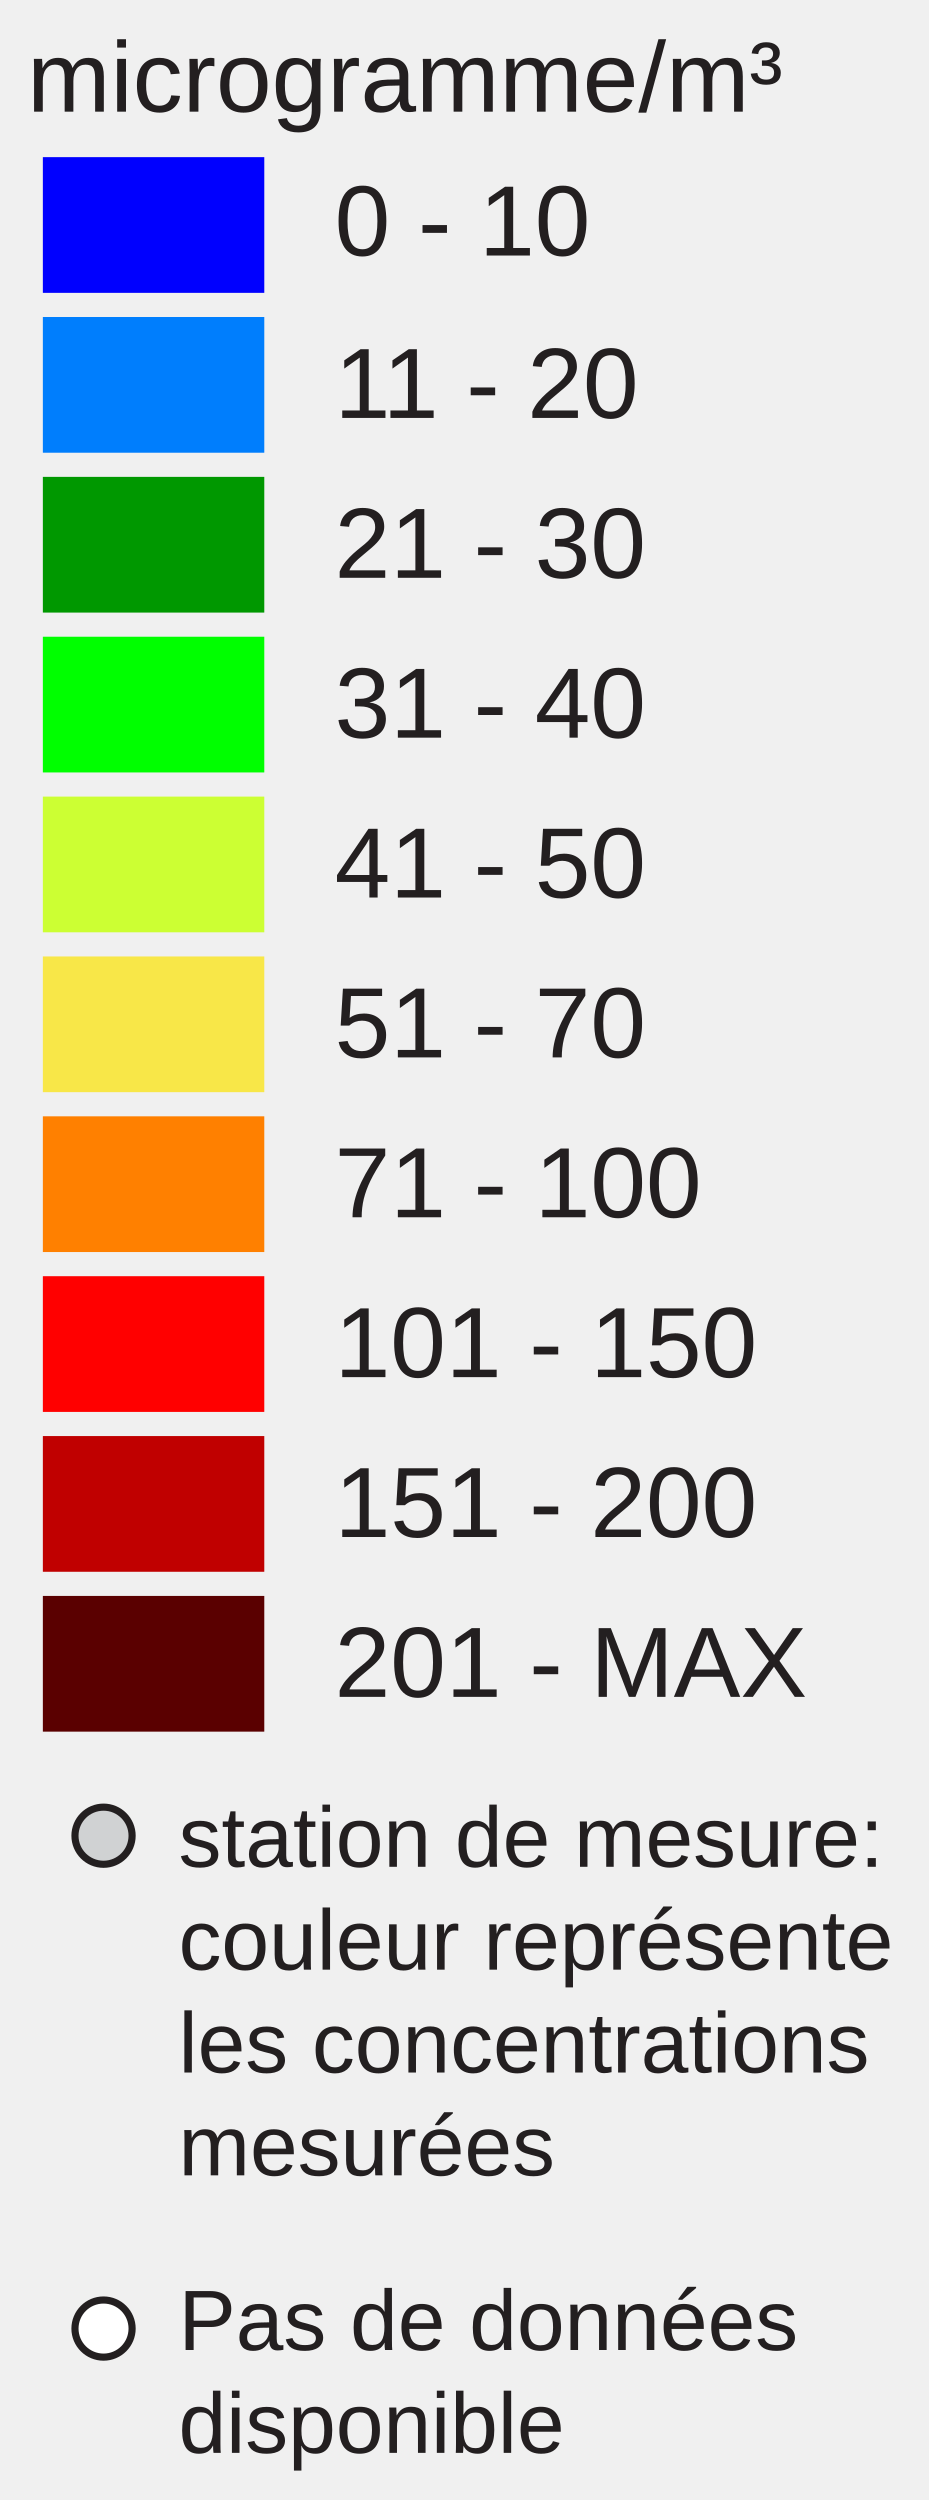
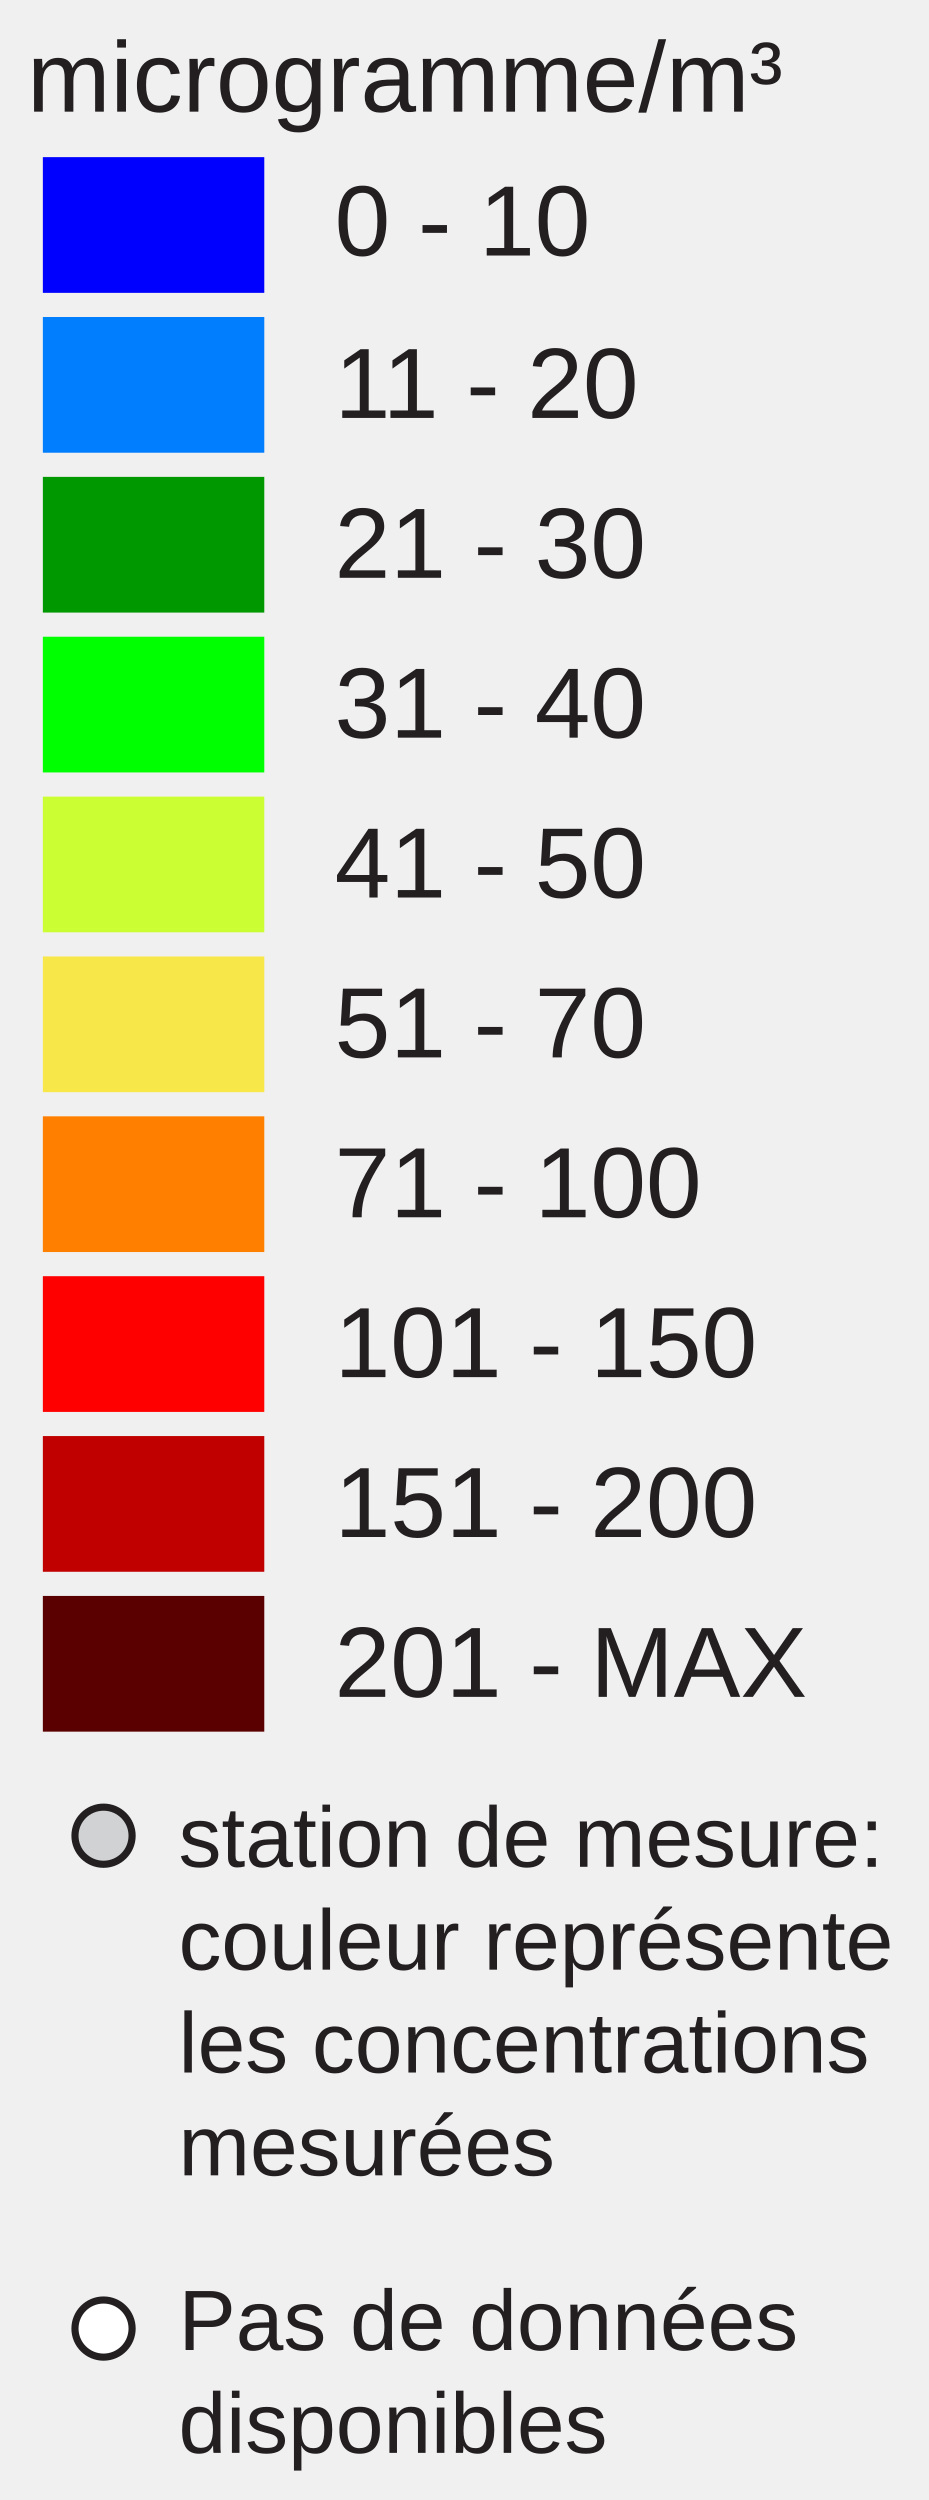
<svg xmlns="http://www.w3.org/2000/svg" version="1.1" id="Layer_1" x="0px" y="0px" width="130px" height="350px" viewBox="0 0 130 350" enable-background="new 0 0 130 350" xml:space="preserve">
  <rect x="6" y="22" fill="#0000FF" width="31" height="19" />
  <rect x="6" y="44.381" fill="#007EFD" width="31" height="19" />
  <rect x="6" y="66.762" fill="#009800" width="31" height="19" />
  <rect x="6" y="89.143" fill="#00FF00" width="31" height="19" />
  <rect x="6" y="111.524" fill="#CCFF33" width="31" height="19" />
  <rect x="6" y="133.905" fill="#F8E748" width="31" height="19" />
  <rect x="6" y="156.286" fill="#FF8000" width="31" height="19" />
  <rect x="6" y="178.668" fill="#FF0000" width="31" height="19" />
  <rect x="6" y="201.049" fill="#C00000" width="31" height="19" />
  <rect x="6" y="223.43" fill="#5A0000" width="31" height="19" />
  <text transform="matrix(1 0 0 1 46.853 35.7705)" fill="#231F20" font-family="Arial" font-size="14">0 - 10</text>
  <text transform="matrix(1 0 0 1 46.853 58.5112)" fill="#231F20" font-family="Arial" font-size="14">11 - 20</text>
  <text transform="matrix(1 0 0 1 46.853 80.8926)" fill="#231F20" font-family="Arial" font-size="14">21 - 30</text>
  <text transform="matrix(1 0 0 1 46.853 103.2734)" fill="#231F20" font-family="Arial" font-size="14">31 - 40</text>
  <text transform="matrix(1 0 0 1 46.853 125.6548)" fill="#231F20" font-family="Arial" font-size="14">41 - 50</text>
  <text transform="matrix(1 0 0 1 46.853 148.0352)" fill="#231F20" font-family="Arial" font-size="14">51 - 70</text>
  <text transform="matrix(1 0 0 1 46.853 170.417)" fill="#231F20" font-family="Arial" font-size="14">71 - 100</text>
  <text transform="matrix(1 0 0 1 46.853 192.7988)" fill="#231F20" font-family="Arial" font-size="14">101 - 150</text>
  <text transform="matrix(1 0 0 1 46.853 215.1797)" fill="#231F20" font-family="Arial" font-size="14">151 - 200</text>
  <text transform="matrix(1 0 0 1 46.853 237.5605)" fill="#231F20" font-family="Arial" font-size="14">201 - MAX</text>
  <text font-size="14" font-family="Arial" transform="translate(3.8027 15.631)" fill="#231F20">microgramme/m³</text>
  <circle fill="#D0D2D3" stroke="#231F20" stroke-miterlimit="10" cx="14.495" cy="257" r="4" />
  <circle fill="#FFFFFF" stroke="#231F20" stroke-miterlimit="10" cx="14.495" cy="326" r="4" />
  <text font-size="12" font-family="Arial" transform="translate(25 261.35)" fill="#231F20">station de mesure:</text>
  <text font-size="12" font-family="Arial" transform="translate(25 275.75)" fill="#231F20">couleur représente</text>
  <text font-size="12" font-family="Arial" transform="translate(25 290.15)" fill="#231F20">les concentrations</text>
  <text font-size="12" font-family="Arial" transform="translate(25 304.55)" fill="#231F20">mesurées</text>
  <text font-size="12" font-family="Arial" transform="translate(25 329)" fill="#231F20">Pas de données</text>
-   <text font-size="12" font-family="Arial" transform="translate(25 343.4)" fill="#231F20">disponible</text>
+   <text font-size="12" font-family="Arial" transform="translate(25 343.4)" fill="#231F20">disponibles</text>
</svg>
